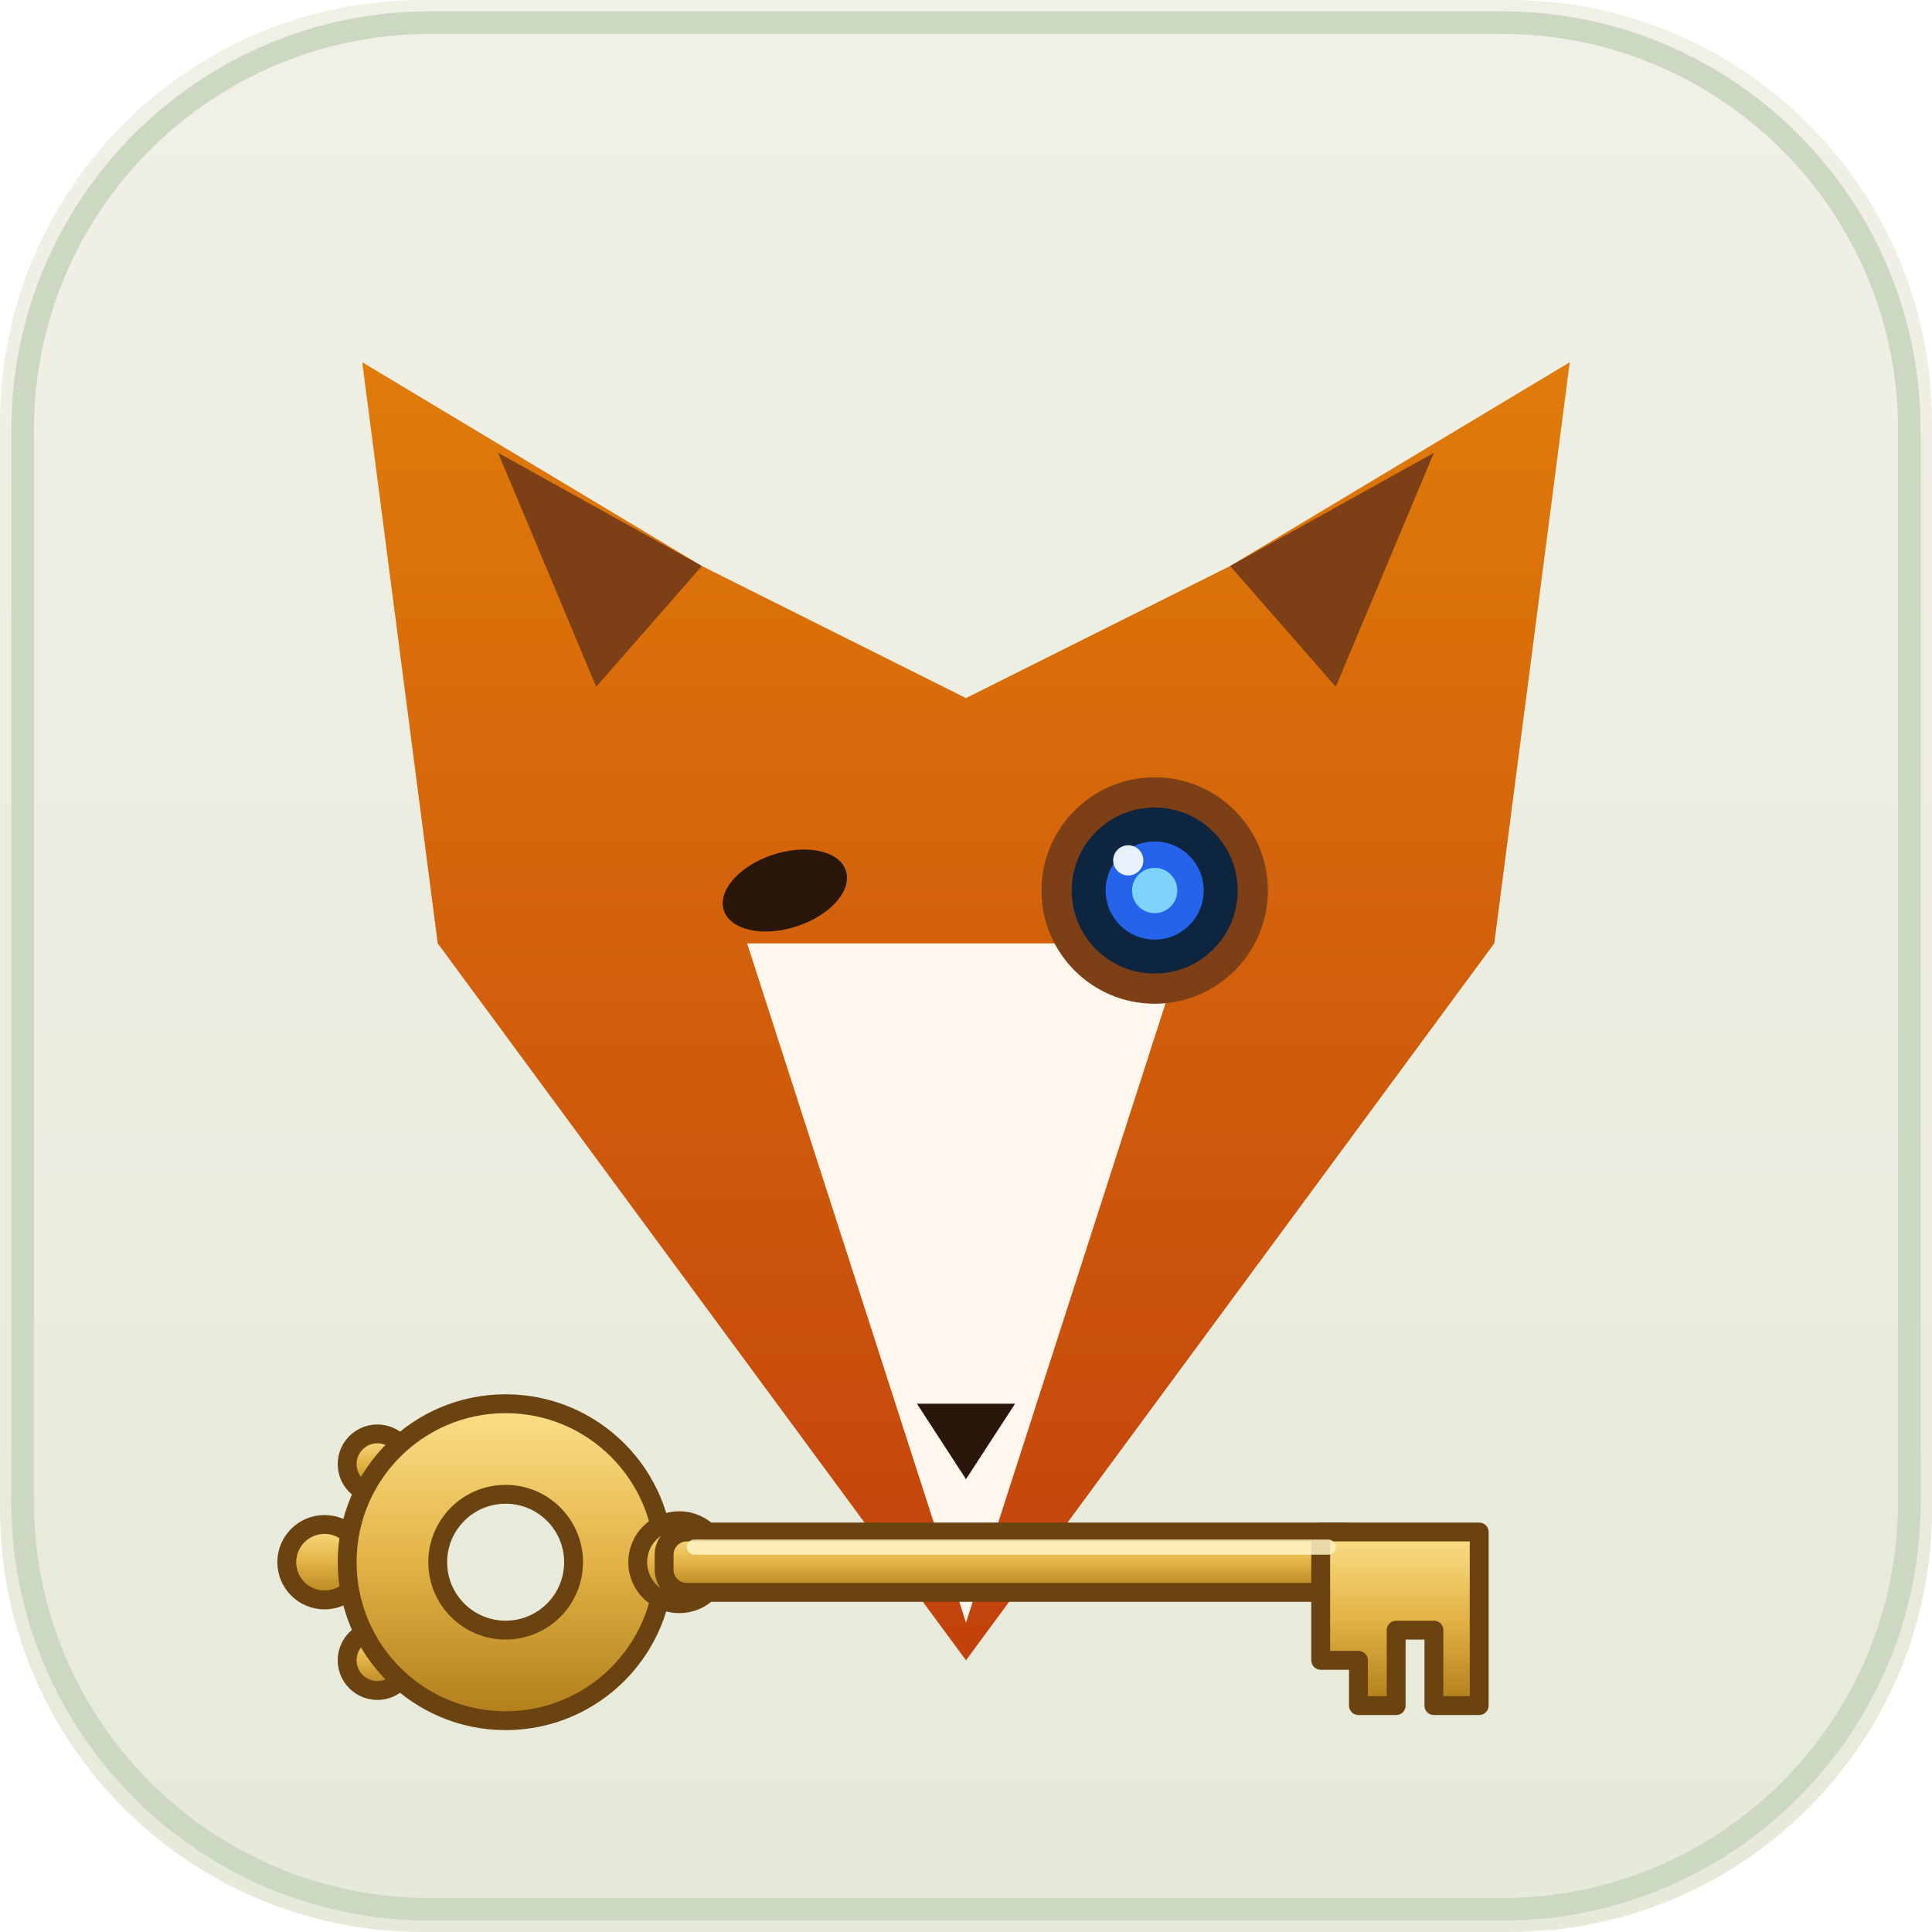
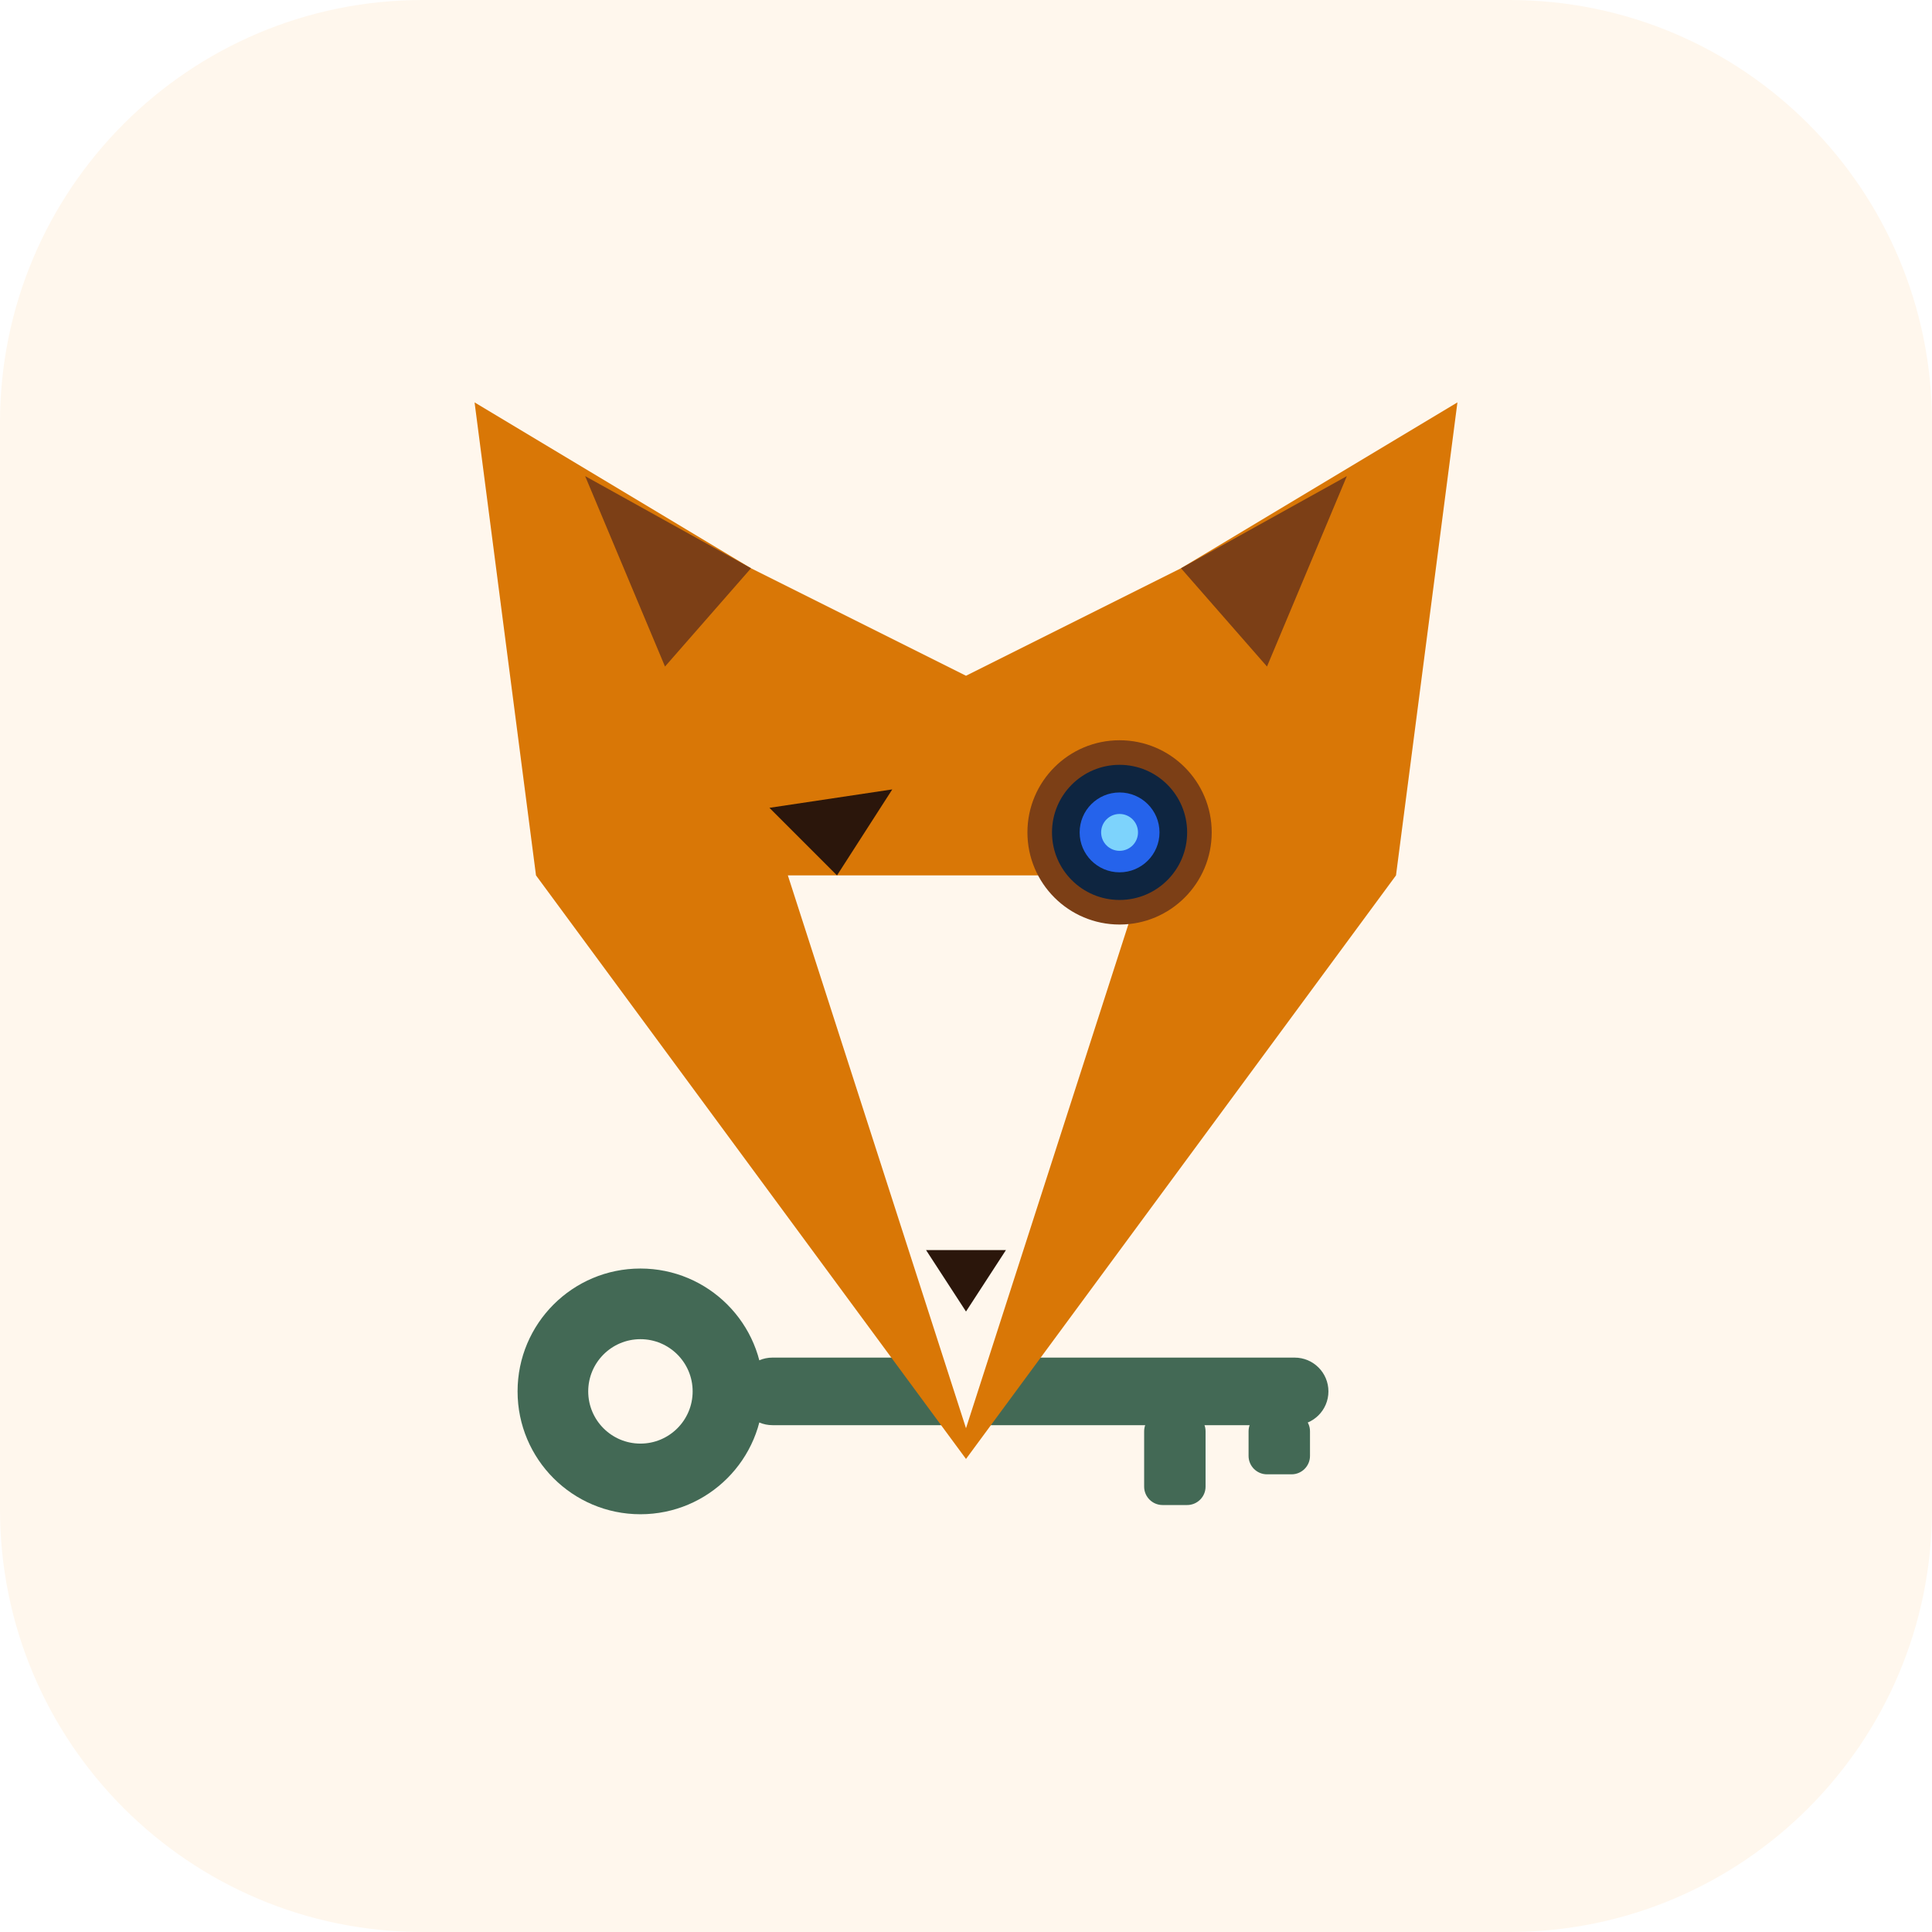
<svg xmlns="http://www.w3.org/2000/svg" viewBox="0 0 512 512">
-   <defs>
-     <linearGradient id="bg" x1="0" y1="0" x2="0" y2="1">
-       <stop offset="0" stop-color="#F1F0E7" />
-       <stop offset="1" stop-color="#E6EAD9" />
-     </linearGradient>
-     <linearGradient id="fur" x1="0" y1="0" x2="0" y2="1">
-       <stop offset="0" stop-color="#E07B0A" />
-       <stop offset="1" stop-color="#C2410C" />
-     </linearGradient>
-     <linearGradient id="gold" x1="0" y1="0" x2="0" y2="1">
-       <stop offset="0" stop-color="#FCE08A" />
-       <stop offset="0.5" stop-color="#E3B345" />
-       <stop offset="1" stop-color="#B07D1A" />
-     </linearGradient>
-   </defs>
-   <rect width="512" height="512" rx="112" fill="url(#bg)" />
-   <rect x="6" y="6" width="500" height="500" rx="108" fill="none" stroke="#CDD8C2" stroke-width="6" />
-   <path d="M96,96 L186,150 L256,185 L326,150 L416,96 L396,250 L256,440 L116,250 Z" fill="url(#fur)" />
-   <path d="M132,120 L186,150 L158,182 Z" fill="#7C3F16" />
-   <path d="M380,120 L326,150 L354,182 Z" fill="#7C3F16" />
-   <path d="M198,250 L314,250 L256,430 Z" fill="#FFF7ED" />
-   <ellipse cx="208" cy="236" rx="17" ry="10" fill="#2B160B" transform="rotate(-18 208 236)" />
-   <circle cx="306" cy="236" r="30" fill="#7C3F16" />
-   <circle cx="306" cy="236" r="22" fill="#0E2540" />
-   <circle cx="306" cy="236" r="13" fill="#2563EB" />
-   <circle cx="306" cy="236" r="6" fill="#7DD3FC" />
-   <circle cx="299" cy="228" r="4" fill="#F0F9FF" opacity="0.95" />
-   <path d="M243,372 L269,372 L256,392 Z" fill="#2B160B" />
-   <g stroke="#6B4310" stroke-width="5" stroke-linejoin="round" stroke-linecap="round">
-     <circle cx="86" cy="414" r="10" fill="url(#gold)" />
-     <circle cx="100" cy="388" r="8" fill="url(#gold)" />
-     <circle cx="100" cy="440" r="8" fill="url(#gold)" />
-     <path fill="url(#gold)" fill-rule="evenodd" d="M92,414 a42,42 0 1,0 84,0 a42,42 0 1,0 -84,0 Z M116,414 a18,18 0 1,0 36,0 a18,18 0 1,0 -36,0 Z" />
-     <circle cx="180" cy="414" r="11" fill="url(#gold)" />
-     <rect x="176" y="406" width="186" height="16" rx="6" fill="url(#gold)" />
-     <path fill="url(#gold)" d="M350,406 L392,406 L392,452 L380,452 L380,432 L370,432 L370,452 L360,452 L360,440 L350,440 Z" />
+   <rect x="0" y="0" width="512" height="512" rx="112" fill="#FFF7ED" />
+   <g transform="translate(47.628,28.500) scale(0.813953)">
+     <g>
+       <path fill-rule="evenodd" fill="#436955" d="M110,418 a40,40 0 1,0 80,0 a40,40 0 1,0 -80,0 Z M133,418 a17,17 0 1,0 34,0 a17,17 0 1,0 -34,0 Z" />
+       <rect x="182" y="407" width="192" height="22" rx="11" fill="#436955" />
+       <rect x="314" y="425" width="20" height="30" rx="6" fill="#436955" />
+       <rect x="348" y="425" width="20" height="20" rx="6" fill="#436955" />
+     </g>
+     <path d="M96,96 L186,150 L256,185 L326,150 L416,96 L396,250 L256,440 L116,250 Z" fill="#D97706" />
+     <path d="M132,120 L186,150 L158,182 Z" fill="#7C3F16" />
+     <path d="M380,120 L326,150 L354,182 Z" fill="#7C3F16" />
+     <path d="M198,250 L314,250 L256,430 Z" fill="#FFF7ED" />
+     <path d="M192,228 L232,222 L214,250 Z" fill="#2B160B" />
+     <circle cx="306" cy="236" r="30" fill="#7C3F16" />
+     <circle cx="306" cy="236" r="22" fill="#0E2540" />
+     <circle cx="306" cy="236" r="13" fill="#2563EB" />
+     <circle cx="306" cy="236" r="6" fill="#7DD3FC" />
+     <path d="M243,372 L269,372 L256,392 Z" fill="#2B160B" />
  </g>
-   <rect x="182" y="408" width="172" height="4" rx="2" fill="#FFF3C4" opacity="0.85" />
</svg>
